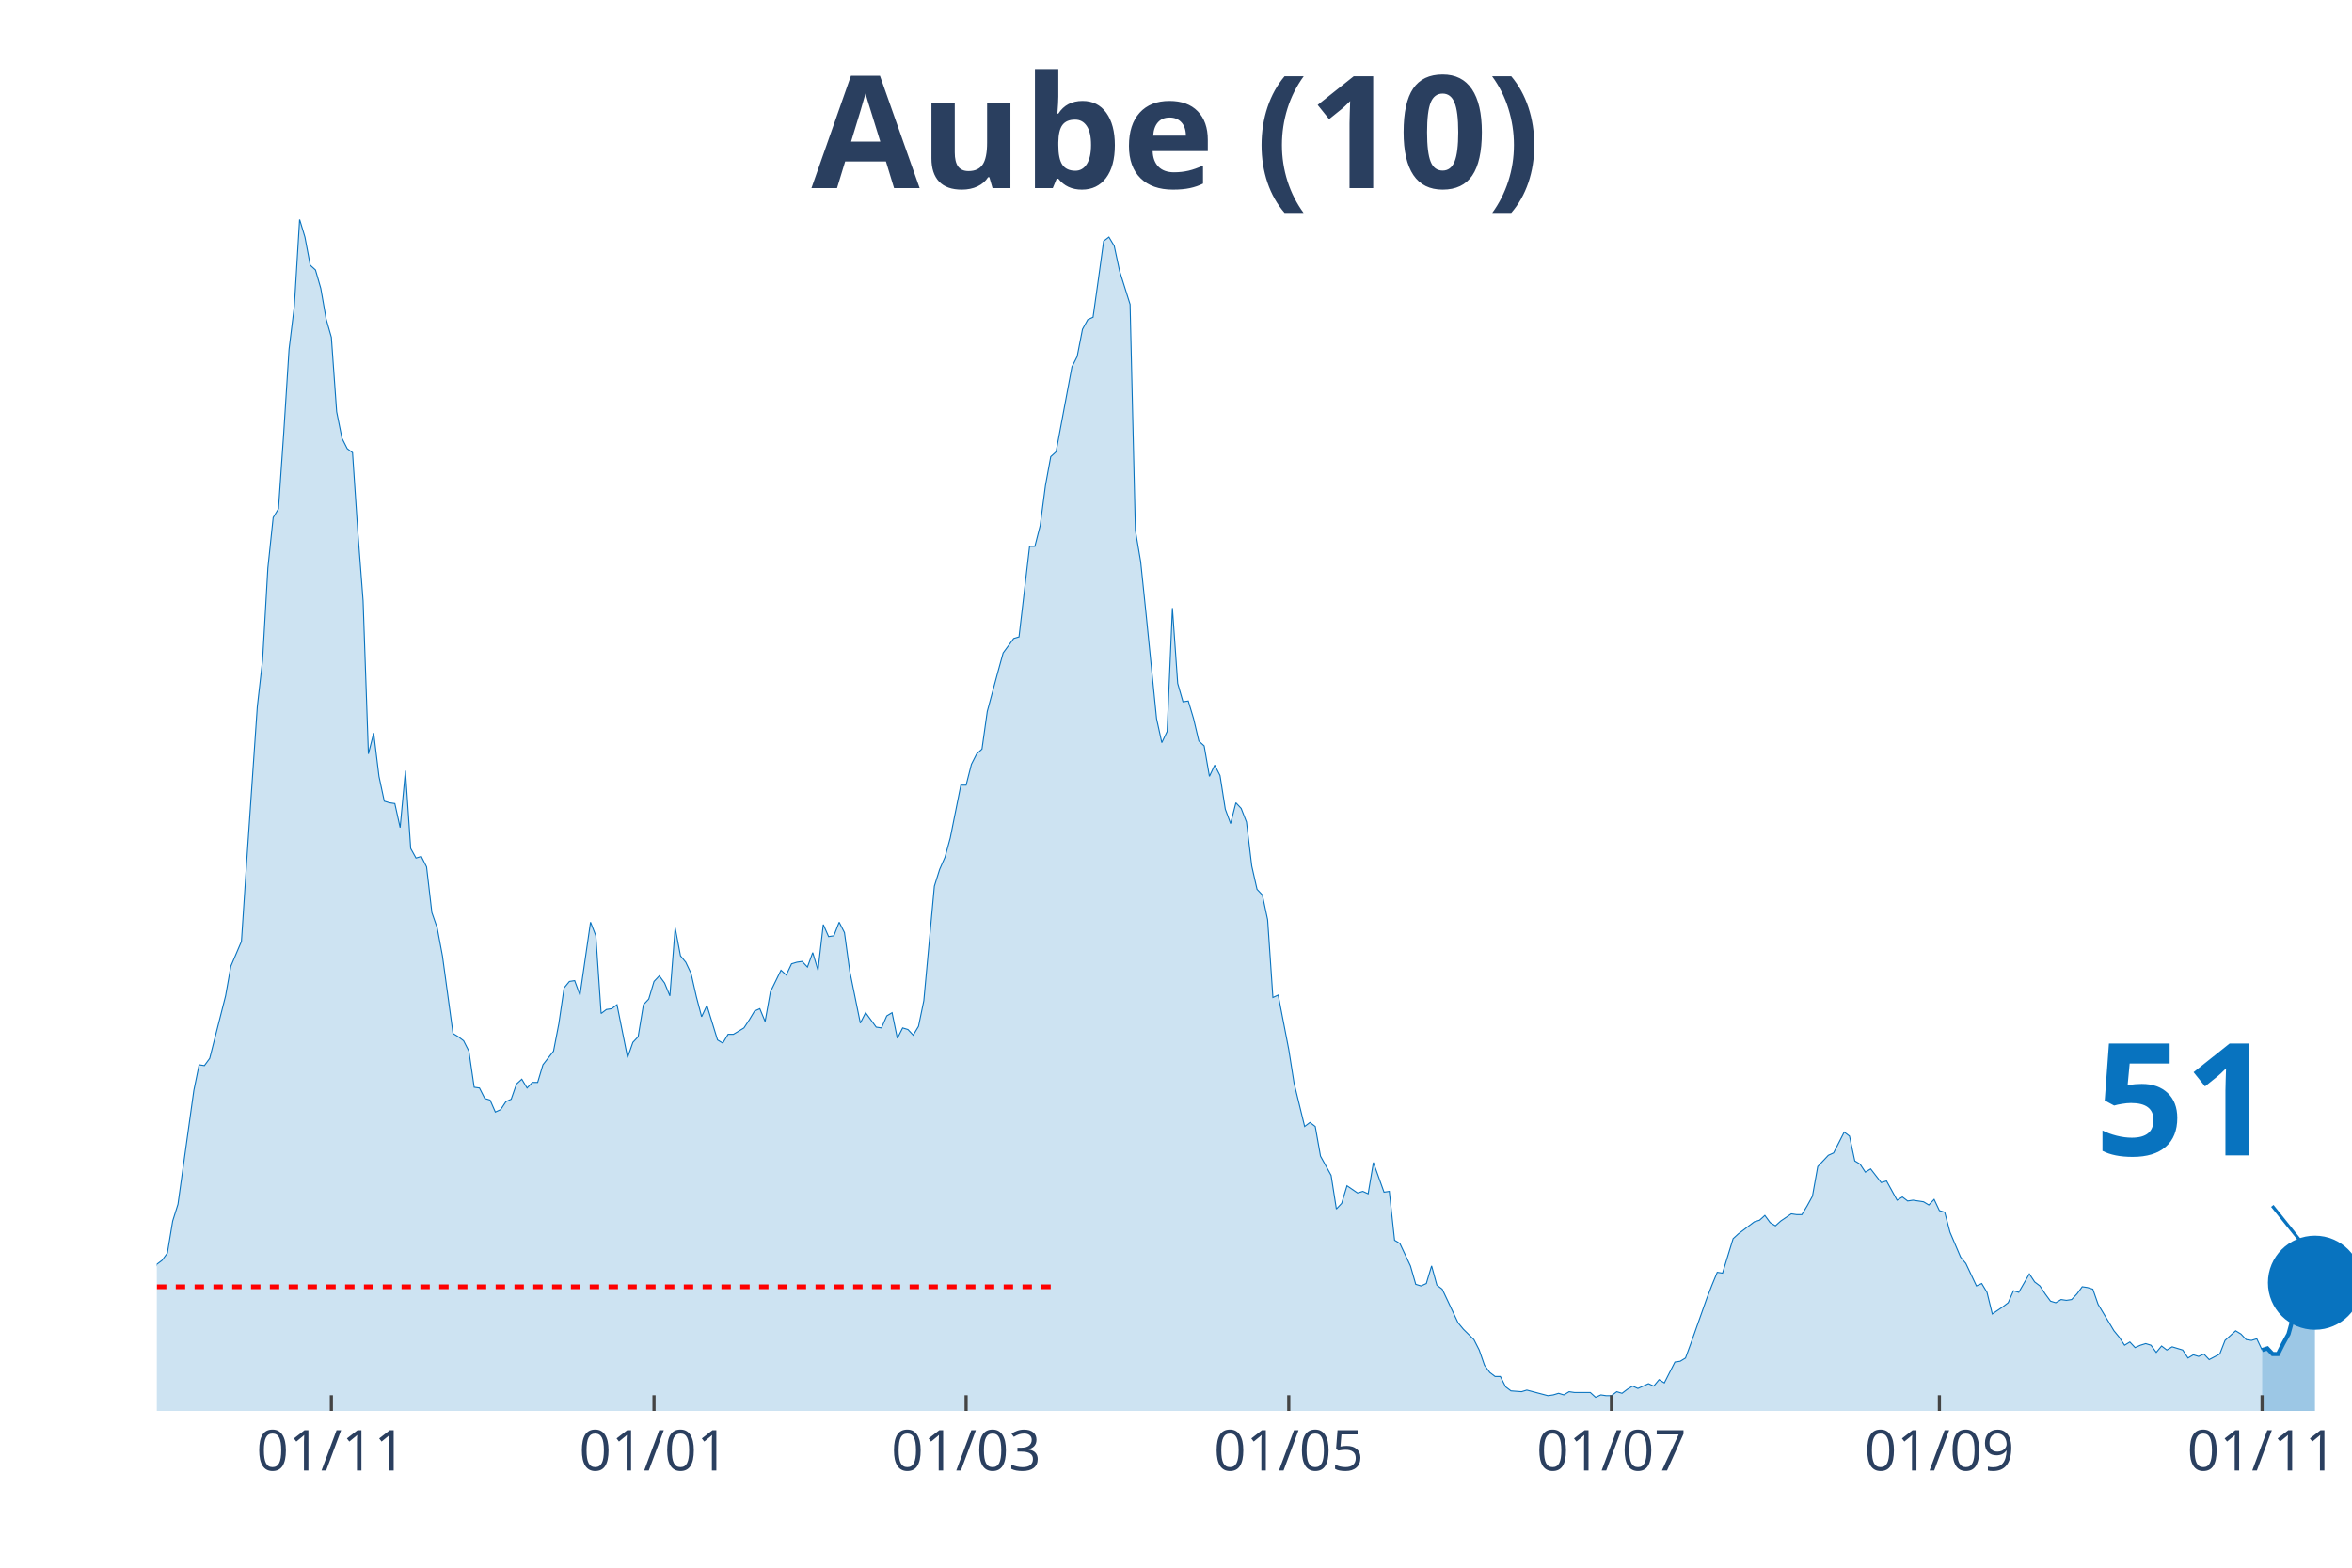
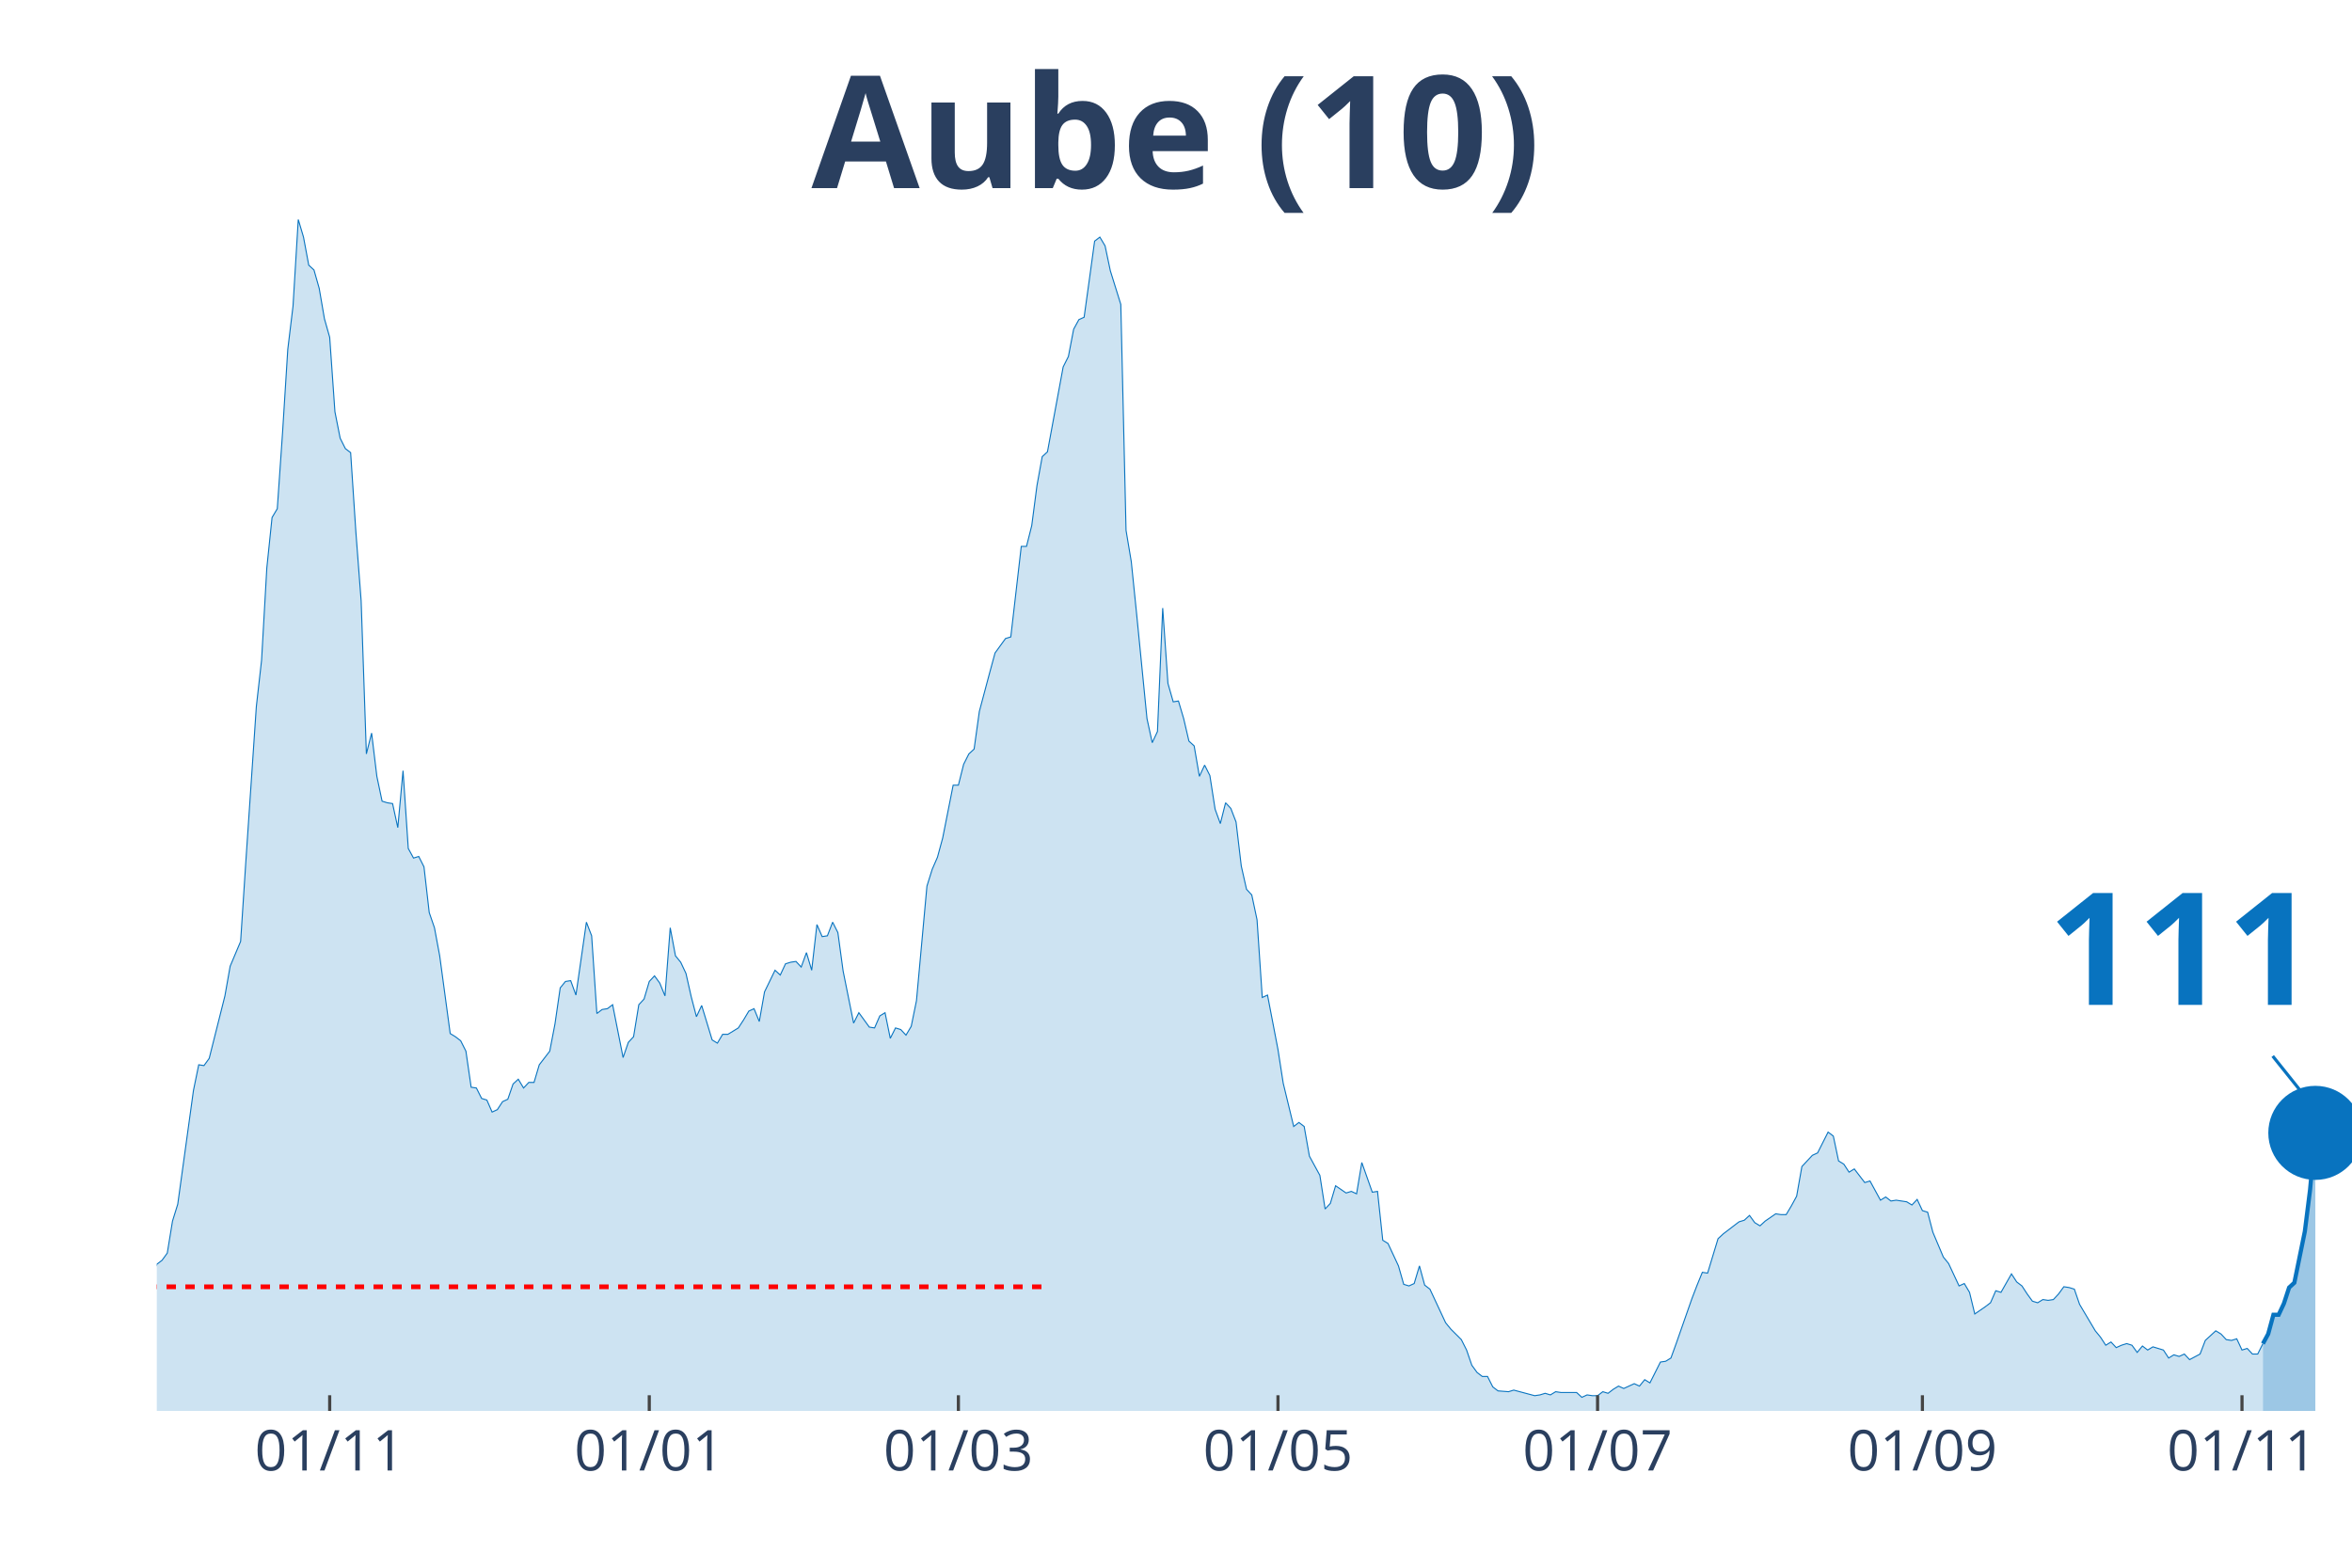
<svg xmlns="http://www.w3.org/2000/svg" class="main-svg" width="1125" height="750" style="" viewBox="0 0 750 500">
  <rect x="0" y="0" width="750" height="500" style="fill: rgb(0, 0, 0); fill-opacity: 0;" />
-   <defs id="defs-88ecc8">
+   <defs id="defs-952c44">
    <g class="clips">
-       <clipPath id="clip88ecc8xyplot" class="plotclip">
+       <clipPath id="clip952c44xyplot" class="plotclip">
        <rect width="700" height="380" />
      </clipPath>
-       <clipPath class="axesclip" id="clip88ecc8x">
+       <clipPath class="axesclip" id="clip952c44x">
        <rect x="50" y="0" width="700" height="500" />
      </clipPath>
-       <clipPath class="axesclip" id="clip88ecc8y">
+       <clipPath class="axesclip" id="clip952c44y">
        <rect x="0" y="70" width="750" height="380" />
      </clipPath>
-       <clipPath class="axesclip" id="clip88ecc8xy">
+       <clipPath class="axesclip" id="clip952c44xy">
        <rect x="50" y="70" width="700" height="380" />
      </clipPath>
    </g>
    <g class="gradients" />
  </defs>
  <g class="bglayer">
    <rect class="bg" x="50" y="70" width="700" height="380" style="fill: rgb(0, 0, 0); fill-opacity: 0; stroke-width: 0;" />
  </g>
  <g class="layer-below">
    <g class="imagelayer" />
    <g class="shapelayer" />
  </g>
  <g class="cartesianlayer">
    <g class="subplot xy">
      <g class="layer-subplot">
        <g class="shapelayer" />
        <g class="imagelayer" />
      </g>
      <g class="gridlayer">
        <g class="x">
-           <path class="xgrid crisp" transform="translate(105.66,0)" d="M0,70v380" style="stroke: rgb(255, 255, 255); stroke-opacity: 1; stroke-width: 1px;" />
-           <path class="xgrid crisp" transform="translate(208.55,0)" d="M0,70v380" style="stroke: rgb(255, 255, 255); stroke-opacity: 1; stroke-width: 1px;" />
-           <path class="xgrid crisp" transform="translate(308.07,0)" d="M0,70v380" style="stroke: rgb(255, 255, 255); stroke-opacity: 1; stroke-width: 1px;" />
-           <path class="xgrid crisp" transform="translate(410.96,0)" d="M0,70v380" style="stroke: rgb(255, 255, 255); stroke-opacity: 1; stroke-width: 1px;" />
-           <path class="xgrid crisp" transform="translate(513.86,0)" d="M0,70v380" style="stroke: rgb(255, 255, 255); stroke-opacity: 1; stroke-width: 1px;" />
-           <path class="xgrid crisp" transform="translate(618.43,0)" d="M0,70v380" style="stroke: rgb(255, 255, 255); stroke-opacity: 1; stroke-width: 1px;" />
-           <path class="xgrid crisp" transform="translate(721.33,0)" d="M0,70v380" style="stroke: rgb(255, 255, 255); stroke-opacity: 1; stroke-width: 1px;" />
+           <path class="xgrid crisp" transform="translate(105.13,0)" d="M0,70v380" style="stroke: rgb(255, 255, 255); stroke-opacity: 1; stroke-width: 1px;" />
+           <path class="xgrid crisp" transform="translate(207.04,0)" d="M0,70v380" style="stroke: rgb(255, 255, 255); stroke-opacity: 1; stroke-width: 1px;" />
+           <path class="xgrid crisp" transform="translate(305.61,0)" d="M0,70v380" style="stroke: rgb(255, 255, 255); stroke-opacity: 1; stroke-width: 1px;" />
+           <path class="xgrid crisp" transform="translate(407.52,0)" d="M0,70v380" style="stroke: rgb(255, 255, 255); stroke-opacity: 1; stroke-width: 1px;" />
+           <path class="xgrid crisp" transform="translate(509.43,0)" d="M0,70v380" style="stroke: rgb(255, 255, 255); stroke-opacity: 1; stroke-width: 1px;" />
+           <path class="xgrid crisp" transform="translate(613.01,0)" d="M0,70v380" style="stroke: rgb(255, 255, 255); stroke-opacity: 1; stroke-width: 1px;" />
+           <path class="xgrid crisp" transform="translate(714.92,0)" d="M0,70v380" style="stroke: rgb(255, 255, 255); stroke-opacity: 1; stroke-width: 1px;" />
        </g>
        <g class="y" />
      </g>
      <g class="zerolinelayer" />
      <path class="xlines-below" />
      <path class="ylines-below" />
      <g class="overlines-below" />
      <g class="xaxislayer-below" />
      <g class="yaxislayer-below" />
      <g class="overaxes-below" />
-       <g class="plot" transform="translate(50, 70)" clip-path="url('#clip88ecc8xyplot')">
+       <g class="plot" transform="translate(50, 70)" clip-path="url('#clip952c44xyplot')">
        <g class="scatterlayer mlayer">
-           <g class="trace scatter trace0c8dfb" style="stroke-miterlimit: 2;">
+           <g class="trace scatter trace5610c0" style="stroke-miterlimit: 2;">
            <g class="fills">
              <g>
-                 <path class="js-fill" d="M671.33,380L-229.4,380L-229.4,376.17L-226.02,374.38L-224.34,375.66L-209.16,374.63L-207.47,375.66L-202.41,377.19L-200.72,378.47L-182.17,378.72L-180.48,378.72L-123.13,377.7L-121.45,377.44L-114.7,378.98L-113.01,378.47L-106.27,377.19L-104.58,376.68L-97.83,375.66L-96.14,373.61L-87.71,373.36L-86.02,373.87L-84.34,373.87L-82.65,370.29L-79.28,370.29L-77.59,364.41L-75.9,362.88L-74.22,359.05L-72.53,358.53L-70.84,360.07L-67.47,359.05L-65.78,362.62L-62.41,363.13L-60.72,363.64L-53.98,359.56L-52.29,359.3L-50.6,359.81L-48.92,358.02L-47.23,357.51L-45.54,360.32L-42.17,362.11L-40.48,358.79L-37.11,351.89L-35.42,351.89L-30.36,345.76L-28.67,344.73L-25.3,348.57L-23.61,348.06L-21.93,343.97L-20.24,344.48L-18.55,343.71L-16.87,344.73L-15.18,343.2L-13.49,340.39L-11.81,340.9L-10.12,342.95L-8.43,343.97L-6.75,342.18L-5.06,340.65L-3.37,340.65L-1.69,340.39L0,333.23L1.69,331.96L3.37,329.66L5.06,319.44L6.75,314.07L11.81,277.78L13.49,269.6L15.18,269.86L16.87,267.56L21.93,247.63L23.61,238.17L26.99,230.25L28.67,204.69L32.05,155.37L33.73,140.55L35.42,111.16L37.11,95.06L38.8,92.25L40.48,67.98L42.17,41.4L43.86,27.6L45.54,0L47.23,5.62L48.92,14.57L50.6,16.1L52.29,21.98L53.98,31.69L55.66,37.57L57.35,61.33L59.04,69.76L60.72,73.09L62.41,74.36L64.1,99.66L65.78,121.64L67.47,170.45L69.16,163.81L70.84,177.61L72.53,185.53L74.22,186.04L75.9,186.29L77.59,193.96L79.28,175.82L80.96,200.61L82.65,203.67L84.34,203.16L86.02,206.48L87.71,221.05L89.4,225.9L91.08,234.85L94.46,259.64L96.14,260.66L97.83,261.94L99.52,265.26L101.2,276.76L102.89,277.01L104.58,280.34L106.27,280.85L107.95,284.68L109.64,283.91L111.33,281.36L113.01,280.59L114.7,275.74L116.39,274.2L118.07,277.01L119.76,275.23L121.45,275.23L123.13,269.6L126.51,265.26L128.19,256.57L129.88,245.07L131.57,243.03L133.25,242.77L134.94,247.37L138.31,224.12L140,228.46L141.69,253.25L143.37,251.97L145.06,251.71L146.75,250.44L150.12,267.3L151.81,262.45L153.49,260.66L155.18,250.44L156.87,248.65L158.55,243.03L160.24,241.24L161.93,243.54L163.61,247.63L165.3,225.9L166.99,234.85L168.67,236.89L170.36,240.47L172.05,247.88L173.73,254.27L175.42,250.69L178.8,261.68L180.48,262.7L182.17,259.89L183.86,259.89L187.23,257.85L188.92,255.29L190.6,252.48L192.29,251.71L193.98,255.8L195.66,246.35L199.04,239.45L200.72,240.98L202.41,237.4L204.1,236.89L205.78,236.64L207.47,238.43L209.16,233.83L210.84,239.45L212.53,224.88L214.22,228.72L215.9,228.46L217.59,224.12L219.28,227.44L220.96,239.7L224.34,256.31L226.02,252.99L229.4,257.59L231.08,257.85L232.77,254.01L234.46,252.99L236.14,261.17L237.83,257.85L239.52,258.36L241.2,260.15L242.89,257.34L244.58,249.16L247.95,212.62L249.64,207.25L251.33,203.42L253.01,197.28L256.39,180.42L258.07,180.42L259.76,173.77L261.45,170.45L263.13,168.92L264.82,156.91L268.19,144.38L269.88,138.25L273.25,133.65L274.94,133.14L278.31,104.26L280,104.26L281.69,97.62L283.37,84.84L285.06,75.64L286.75,74.11L291.81,47.02L293.49,43.7L295.18,35.01L296.87,31.94L298.55,31.18L300.24,19.17L301.93,6.9L303.61,5.62L305.3,8.43L306.99,16.36L310.36,27.09L312.05,99.15L313.73,109.12L315.42,125.47L318.8,159.21L320.48,166.87L322.17,163.3L323.86,123.94L325.54,147.96L327.23,153.84L328.92,153.58L330.6,159.21L332.29,166.36L333.98,167.9L335.66,177.61L337.35,174.03L339.04,177.35L340.72,188.08L342.41,192.68L344.1,186.04L345.78,187.83L347.47,192.17L349.16,206.23L350.84,213.64L352.53,215.43L354.22,223.35L355.9,248.14L357.59,247.37L360.96,264.75L362.65,275.48L366.02,289.28L367.71,288L369.4,289.28L371.08,298.74L374.46,304.87L376.14,315.6L377.83,313.81L379.52,308.19L382.89,310.49L384.58,309.98L386.27,310.75L387.95,300.78L391.33,310.24L393.01,309.98L394.7,325.57L396.39,326.59L399.76,333.75L401.45,339.62L403.13,340.13L404.82,339.37L406.51,333.75L408.19,339.88L409.88,341.16L411.57,344.73L414.94,351.89L416.63,353.93L420,357.26L421.69,360.58L423.37,365.43L425.06,367.73L426.75,369.01L428.43,369.01L430.12,372.33L431.81,373.61L435.18,373.87L436.87,373.36L443.61,375.14L445.3,374.89L446.99,374.38L448.67,374.89L450.36,373.87L452.05,374.12L457.11,374.12L458.8,375.66L460.48,374.89L462.17,375.14L463.86,375.14L465.54,373.87L467.23,374.38L468.92,373.1L470.6,372.08L472.29,372.84L475.66,371.31L477.35,372.08L479.04,370.03L480.72,371.06L484.1,364.41L485.78,364.16L487.47,363.13L489.16,358.53L494.22,344.22L495.9,339.88L497.59,335.79L499.28,336.05L502.65,325.06L504.34,323.52L509.4,319.69L511.08,319.18L512.77,317.65L514.46,319.95L516.14,320.97L517.83,319.44L521.2,317.14L522.89,317.39L524.58,317.39L526.27,314.58L527.95,311.51L529.64,302.06L533.01,298.48L534.7,297.71L538.07,291.07L539.76,292.35L541.45,300.27L543.13,301.29L544.82,303.85L546.51,302.82L549.88,307.17L551.57,306.66L554.94,312.79L556.63,311.77L558.31,313.05L560,312.79L563.37,313.3L565.06,314.32L566.75,312.54L568.43,316.11L570.12,316.62L571.81,323.01L575.18,330.93L576.87,332.98L580.24,340.13L581.93,339.37L583.61,342.18L585.3,349.08L588.67,346.78L590.36,345.5L592.05,341.67L593.73,342.18L597.11,336.3L598.8,338.86L600.48,340.13L602.17,342.69L603.86,344.99L605.54,345.5L607.23,344.48L608.92,344.73L610.6,344.48L612.29,342.69L613.98,340.39L615.66,340.65L617.35,341.16L619.04,346.01L624.1,354.45L625.78,356.49L627.47,359.05L629.16,358.02L630.84,359.81L632.53,359.05L634.22,358.53L635.9,359.05L637.59,361.34L639.28,359.3L640.96,360.58L642.65,359.56L646.02,360.58L647.71,363.13L649.4,362.11L651.08,362.62L652.77,361.86L654.46,363.64L657.83,361.86L659.52,357.51L662.89,354.45L664.58,355.47L666.27,357.26L667.95,357.51L669.64,357L671.33,360.58" style="fill: rgb(8, 115, 191); fill-opacity: 0.2; stroke-width: 0;" />
+                 <path class="js-fill" d="M671.6,380L-227.21,380L-227.21,376.17L-223.87,374.38L-222.2,375.66L-207.16,374.63L-205.49,375.66L-200.48,377.19L-198.81,378.47L-180.43,378.72L-178.76,378.72L-121.96,377.7L-120.29,377.44L-113.6,378.98L-111.93,378.47L-105.25,377.19L-103.58,376.68L-96.9,375.66L-95.23,373.61L-86.87,373.36L-85.2,373.87L-83.53,373.87L-81.86,370.29L-78.52,370.29L-76.85,364.41L-75.18,362.88L-73.51,359.05L-71.84,358.53L-70.17,360.07L-66.83,359.05L-65.16,362.62L-61.81,363.13L-60.14,363.64L-53.46,359.56L-51.79,359.3L-50.12,359.81L-48.45,358.02L-46.78,357.51L-45.11,360.32L-41.77,362.11L-40.1,358.79L-36.75,351.89L-35.08,351.89L-30.07,345.76L-28.4,344.73L-25.06,348.57L-23.39,348.06L-21.72,343.97L-20.05,344.48L-18.38,343.71L-16.71,344.73L-15.04,343.2L-13.37,340.39L-11.69,340.9L-10.02,342.95L-8.35,343.97L-6.68,342.18L-5.01,340.65L-3.34,340.65L-1.67,340.39L0,333.23L1.67,331.96L3.34,329.66L5.01,319.44L6.68,314.07L11.69,277.78L13.37,269.6L15.04,269.86L16.71,267.56L21.72,247.63L23.39,238.17L26.73,230.25L28.4,204.69L31.74,155.37L33.41,140.55L35.08,111.16L36.75,95.06L38.42,92.25L40.1,67.98L41.77,41.4L43.44,27.6L45.11,0L46.78,5.62L48.45,14.57L50.12,16.1L51.79,21.98L53.46,31.69L55.13,37.57L56.8,61.33L58.47,69.76L60.14,73.09L61.81,74.36L63.48,99.66L65.16,121.64L66.83,170.45L68.5,163.81L70.17,177.61L71.84,185.53L73.51,186.04L75.18,186.29L76.85,193.96L78.52,175.82L80.19,200.61L81.86,203.67L83.53,203.16L85.2,206.48L86.87,221.05L88.54,225.9L90.21,234.85L93.56,259.64L95.23,260.66L96.9,261.94L98.57,265.26L100.24,276.76L101.91,277.01L103.58,280.34L105.25,280.85L106.92,284.68L108.59,283.91L110.26,281.36L111.93,280.59L113.6,275.74L115.27,274.2L116.95,277.01L118.62,275.23L120.29,275.23L121.96,269.6L125.3,265.26L126.97,256.57L128.64,245.07L130.31,243.03L131.98,242.77L133.65,247.37L136.99,224.12L138.66,228.46L140.33,253.25L142,251.97L143.68,251.71L145.35,250.44L148.69,267.3L150.36,262.45L152.03,260.66L153.7,250.44L155.37,248.65L157.04,243.03L158.71,241.24L160.38,243.54L162.05,247.63L163.72,225.9L165.39,234.85L167.06,236.89L168.74,240.47L170.41,247.88L172.08,254.27L173.75,250.69L177.09,261.68L178.76,262.7L180.43,259.89L182.1,259.89L185.44,257.85L187.11,255.29L188.78,252.48L190.45,251.71L192.12,255.8L193.79,246.35L197.14,239.45L198.81,240.98L200.48,237.4L202.15,236.89L203.82,236.64L205.49,238.43L207.16,233.83L208.83,239.45L210.5,224.88L212.17,228.72L213.84,228.46L215.51,224.12L217.18,227.44L218.85,239.7L222.2,256.31L223.87,252.99L227.21,257.59L228.88,257.85L230.55,254.01L232.22,252.99L233.89,261.17L235.56,257.85L237.23,258.36L238.9,260.15L240.57,257.34L242.24,249.16L245.58,212.62L247.26,207.25L248.93,203.42L250.6,197.28L253.94,180.42L255.61,180.42L257.28,173.77L258.95,170.45L260.62,168.92L262.29,156.91L265.63,144.38L267.3,138.25L270.64,133.65L272.32,133.14L275.66,104.26L277.33,104.26L279,97.62L280.67,84.84L282.34,75.64L284.01,74.11L289.02,47.02L290.69,43.7L292.36,35.01L294.03,31.94L295.7,31.18L297.37,19.17L299.05,6.9L300.72,5.62L302.39,8.43L304.06,16.36L307.4,27.09L309.07,99.15L310.74,109.12L312.41,125.47L315.75,159.21L317.42,166.87L319.09,163.3L320.76,123.94L322.43,147.96L324.11,153.84L325.78,153.58L327.45,159.21L329.12,166.36L330.79,167.9L332.46,177.61L334.13,174.03L335.8,177.35L337.47,188.08L339.14,192.68L340.81,186.04L342.48,187.83L344.15,192.17L345.82,206.23L347.49,213.64L349.16,215.43L350.84,223.35L352.51,248.14L354.18,247.37L357.52,264.75L359.19,275.48L362.53,289.28L364.2,288L365.87,289.28L367.54,298.74L370.88,304.87L372.55,315.6L374.22,313.81L375.89,308.19L379.24,310.49L380.91,309.98L382.58,310.75L384.25,300.78L387.59,310.24L389.26,309.98L390.93,325.57L392.6,326.59L395.94,333.75L397.61,339.62L399.28,340.13L400.95,339.37L402.63,333.75L404.3,339.88L405.97,341.16L407.64,344.73L410.98,351.89L412.65,353.93L415.99,357.26L417.66,360.58L419.33,365.43L421,367.73L422.67,369.01L424.34,369.01L426.01,372.33L427.68,373.61L431.03,373.87L432.7,373.36L439.38,375.14L441.05,374.89L442.72,374.38L444.39,374.89L446.06,373.87L447.73,374.12L452.74,374.12L454.42,375.66L456.09,374.89L457.76,375.14L459.43,375.14L461.1,373.87L462.77,374.38L464.44,373.1L466.11,372.08L467.78,372.84L471.12,371.31L472.79,372.08L474.46,370.03L476.13,371.06L479.47,364.41L481.15,364.16L482.82,363.13L484.49,358.53L489.5,344.22L491.17,339.88L492.84,335.79L494.51,336.05L497.85,325.06L499.52,323.52L504.53,319.69L506.21,319.18L507.88,317.65L509.55,319.95L511.22,320.97L512.89,319.44L516.23,317.14L517.9,317.39L519.57,317.39L521.24,314.58L522.91,311.51L524.58,302.06L527.92,298.48L529.59,297.71L532.94,291.07L534.61,292.35L536.28,300.27L537.95,301.29L539.62,303.85L541.29,302.82L544.63,307.17L546.3,306.66L549.64,312.79L551.31,311.77L552.98,313.05L554.65,312.79L558,313.3L559.67,314.32L561.34,312.54L563.01,316.11L564.68,316.62L566.35,323.01L569.69,330.93L571.36,332.98L574.7,340.13L576.37,339.37L578.04,342.18L579.71,349.08L583.05,346.78L584.73,345.5L586.4,341.67L588.07,342.18L591.41,336.3L593.08,338.86L594.75,340.13L596.42,342.69L598.09,344.99L599.76,345.5L601.43,344.48L603.1,344.73L604.77,344.48L606.44,342.69L608.11,340.39L609.79,340.65L611.46,341.16L613.13,346.01L618.14,354.45L619.81,356.49L621.48,359.05L623.15,358.02L624.82,359.81L626.49,359.05L628.16,358.53L629.83,359.05L631.5,361.34L633.17,359.3L634.84,360.58L636.52,359.56L639.86,360.58L641.53,363.13L643.2,362.11L644.87,362.62L646.54,361.86L648.21,363.64L651.55,361.86L653.22,357.51L656.56,354.45L658.23,355.47L659.9,357.26L661.58,357.51L663.25,357L664.92,360.58L666.59,360.07L668.26,361.86L669.93,361.86L671.6,358.53" style="fill: rgb(8, 115, 191); fill-opacity: 0.2; stroke-width: 0;" />
              </g>
            </g>
            <g class="errorbars" />
            <g class="lines">
-               <path class="js-line" d="M-229.4,376.17L-226.02,374.38L-224.34,375.66L-209.16,374.63L-207.47,375.66L-202.41,377.19L-200.72,378.47L-182.17,378.72L-180.48,378.72L-123.13,377.7L-121.45,377.44L-114.7,378.98L-113.01,378.47L-106.27,377.19L-104.58,376.68L-97.83,375.66L-96.14,373.61L-87.71,373.36L-86.02,373.87L-84.34,373.87L-82.65,370.29L-79.28,370.29L-77.59,364.41L-75.9,362.88L-74.22,359.05L-72.53,358.53L-70.84,360.07L-67.47,359.05L-65.78,362.62L-62.41,363.13L-60.72,363.64L-53.98,359.56L-52.29,359.3L-50.6,359.81L-48.92,358.02L-47.23,357.51L-45.54,360.32L-42.17,362.11L-40.48,358.79L-37.11,351.89L-35.42,351.89L-30.36,345.76L-28.67,344.73L-25.3,348.57L-23.61,348.06L-21.93,343.97L-20.24,344.48L-18.55,343.71L-16.87,344.73L-15.18,343.2L-13.49,340.39L-11.81,340.9L-10.12,342.95L-8.43,343.97L-6.75,342.18L-5.06,340.65L-3.37,340.65L-1.69,340.39L0,333.23L1.69,331.96L3.37,329.66L5.06,319.44L6.75,314.07L11.81,277.78L13.49,269.6L15.18,269.86L16.87,267.56L21.93,247.63L23.61,238.17L26.99,230.25L28.67,204.69L32.05,155.37L33.73,140.55L35.42,111.16L37.11,95.06L38.8,92.25L40.48,67.98L42.17,41.4L43.86,27.6L45.54,0L47.23,5.62L48.92,14.57L50.6,16.1L52.29,21.98L53.98,31.69L55.66,37.57L57.35,61.33L59.04,69.76L60.72,73.09L62.41,74.36L64.1,99.66L65.78,121.64L67.47,170.45L69.16,163.81L70.84,177.61L72.53,185.53L74.22,186.04L75.9,186.29L77.59,193.96L79.28,175.82L80.96,200.61L82.65,203.67L84.34,203.16L86.02,206.48L87.71,221.05L89.4,225.9L91.08,234.85L94.46,259.64L96.14,260.66L97.83,261.94L99.52,265.26L101.2,276.76L102.89,277.01L104.58,280.34L106.27,280.85L107.95,284.68L109.64,283.91L111.33,281.36L113.01,280.59L114.7,275.74L116.39,274.2L118.07,277.01L119.76,275.23L121.45,275.23L123.13,269.6L126.51,265.26L128.19,256.57L129.88,245.07L131.57,243.03L133.25,242.77L134.94,247.37L138.31,224.12L140,228.46L141.69,253.25L143.37,251.97L145.06,251.71L146.75,250.44L150.12,267.3L151.81,262.45L153.49,260.66L155.18,250.44L156.87,248.65L158.55,243.03L160.24,241.24L161.93,243.54L163.61,247.63L165.3,225.9L166.99,234.85L168.67,236.89L170.36,240.47L172.05,247.88L173.73,254.27L175.42,250.69L178.8,261.68L180.48,262.7L182.17,259.89L183.86,259.89L187.23,257.85L188.92,255.29L190.6,252.48L192.29,251.71L193.98,255.8L195.66,246.35L199.04,239.45L200.72,240.98L202.41,237.4L204.1,236.89L205.78,236.64L207.47,238.43L209.16,233.83L210.84,239.45L212.53,224.88L214.22,228.72L215.9,228.46L217.59,224.12L219.28,227.44L220.96,239.7L224.34,256.31L226.02,252.99L229.4,257.59L231.08,257.85L232.77,254.01L234.46,252.99L236.14,261.17L237.83,257.85L239.52,258.36L241.2,260.15L242.89,257.34L244.58,249.16L247.95,212.62L249.64,207.25L251.33,203.42L253.01,197.28L256.39,180.42L258.07,180.42L259.76,173.77L261.45,170.45L263.13,168.92L264.82,156.91L268.19,144.38L269.88,138.25L273.25,133.65L274.94,133.14L278.31,104.26L280,104.26L281.69,97.62L283.37,84.84L285.06,75.64L286.75,74.11L291.81,47.02L293.49,43.7L295.18,35.01L296.87,31.94L298.55,31.18L300.24,19.17L301.93,6.9L303.61,5.62L305.3,8.43L306.99,16.36L310.36,27.09L312.05,99.15L313.73,109.12L315.42,125.47L318.8,159.21L320.48,166.87L322.17,163.3L323.86,123.94L325.54,147.96L327.23,153.84L328.92,153.58L330.6,159.21L332.29,166.36L333.98,167.9L335.66,177.61L337.35,174.03L339.04,177.35L340.72,188.08L342.41,192.68L344.1,186.04L345.78,187.83L347.47,192.17L349.16,206.23L350.84,213.64L352.53,215.43L354.22,223.35L355.9,248.14L357.59,247.37L360.96,264.75L362.65,275.48L366.02,289.28L367.71,288L369.4,289.28L371.08,298.74L374.46,304.87L376.14,315.6L377.83,313.81L379.52,308.19L382.89,310.49L384.58,309.98L386.27,310.75L387.95,300.78L391.33,310.24L393.01,309.98L394.7,325.57L396.39,326.59L399.76,333.75L401.45,339.62L403.13,340.13L404.82,339.37L406.51,333.75L408.19,339.88L409.88,341.16L411.57,344.73L414.94,351.89L416.63,353.93L420,357.26L421.69,360.58L423.37,365.43L425.06,367.73L426.75,369.01L428.43,369.01L430.12,372.33L431.81,373.61L435.18,373.87L436.87,373.36L443.61,375.14L445.3,374.89L446.99,374.38L448.67,374.89L450.36,373.87L452.05,374.12L457.11,374.12L458.8,375.66L460.48,374.89L462.17,375.14L463.86,375.14L465.54,373.87L467.23,374.38L468.92,373.1L470.6,372.08L472.29,372.84L475.66,371.31L477.35,372.08L479.04,370.03L480.72,371.06L484.1,364.41L485.78,364.16L487.47,363.13L489.16,358.53L494.22,344.22L495.9,339.88L497.59,335.79L499.28,336.05L502.65,325.06L504.34,323.52L509.4,319.69L511.08,319.18L512.77,317.65L514.46,319.95L516.14,320.97L517.83,319.44L521.2,317.14L522.89,317.39L524.58,317.39L526.27,314.58L527.95,311.51L529.64,302.06L533.01,298.48L534.7,297.71L538.07,291.07L539.76,292.35L541.45,300.27L543.13,301.29L544.82,303.85L546.51,302.82L549.88,307.17L551.57,306.66L554.94,312.79L556.63,311.77L558.31,313.05L560,312.79L563.37,313.3L565.06,314.32L566.75,312.54L568.43,316.11L570.12,316.62L571.81,323.01L575.18,330.93L576.87,332.98L580.24,340.13L581.93,339.37L583.61,342.18L585.3,349.08L588.67,346.78L590.36,345.5L592.05,341.67L593.73,342.18L597.11,336.3L598.8,338.86L600.48,340.13L602.17,342.69L603.86,344.99L605.54,345.5L607.23,344.48L608.92,344.73L610.6,344.48L612.29,342.69L613.98,340.39L615.66,340.65L617.35,341.16L619.04,346.01L624.1,354.45L625.78,356.49L627.47,359.05L629.16,358.02L630.84,359.81L632.53,359.05L634.22,358.53L635.9,359.05L637.59,361.34L639.28,359.3L640.96,360.58L642.65,359.56L646.02,360.58L647.71,363.13L649.4,362.11L651.08,362.62L652.77,361.86L654.46,363.64L657.83,361.86L659.52,357.51L662.89,354.45L664.58,355.47L666.27,357.26L667.95,357.51L669.64,357L671.33,360.58" style="vector-effect: non-scaling-stroke; fill: none; stroke: rgb(8, 115, 191); stroke-opacity: 1; stroke-width: 0.5px; opacity: 1;" />
+               <path class="js-line" d="M-227.21,376.17L-223.87,374.38L-222.2,375.66L-207.16,374.63L-205.49,375.66L-200.48,377.19L-198.81,378.47L-180.43,378.72L-178.76,378.72L-121.96,377.7L-120.29,377.44L-113.6,378.98L-111.93,378.47L-105.25,377.19L-103.58,376.68L-96.9,375.66L-95.23,373.61L-86.87,373.36L-85.2,373.87L-83.53,373.87L-81.86,370.29L-78.52,370.29L-76.85,364.41L-75.18,362.88L-73.51,359.05L-71.84,358.53L-70.17,360.07L-66.83,359.05L-65.16,362.62L-61.81,363.13L-60.14,363.64L-53.46,359.56L-51.79,359.3L-50.12,359.81L-48.45,358.02L-46.78,357.51L-45.11,360.32L-41.77,362.11L-40.1,358.79L-36.75,351.89L-35.08,351.89L-30.07,345.76L-28.4,344.73L-25.06,348.57L-23.39,348.06L-21.72,343.97L-20.05,344.48L-18.38,343.71L-16.71,344.73L-15.04,343.2L-13.37,340.39L-11.69,340.9L-10.02,342.95L-8.35,343.97L-6.68,342.18L-5.01,340.65L-3.34,340.65L-1.67,340.39L0,333.23L1.67,331.96L3.34,329.66L5.01,319.44L6.68,314.07L11.69,277.78L13.37,269.6L15.04,269.86L16.71,267.56L21.72,247.63L23.39,238.17L26.73,230.25L28.4,204.69L31.74,155.37L33.41,140.55L35.08,111.16L36.75,95.06L38.42,92.25L40.1,67.98L41.77,41.4L43.44,27.6L45.11,0L46.78,5.62L48.45,14.57L50.12,16.1L51.79,21.98L53.46,31.69L55.13,37.57L56.8,61.33L58.47,69.76L60.14,73.09L61.81,74.36L63.48,99.66L65.16,121.64L66.83,170.45L68.5,163.81L70.17,177.61L71.84,185.53L73.51,186.04L75.18,186.29L76.85,193.96L78.52,175.82L80.19,200.61L81.86,203.67L83.53,203.16L85.2,206.48L86.87,221.05L88.54,225.9L90.21,234.85L93.56,259.64L95.23,260.66L96.9,261.94L98.57,265.26L100.24,276.76L101.91,277.01L103.58,280.34L105.25,280.85L106.92,284.68L108.59,283.91L110.26,281.36L111.93,280.59L113.6,275.74L115.27,274.2L116.95,277.01L118.62,275.23L120.29,275.23L121.96,269.6L125.3,265.26L126.97,256.57L128.64,245.07L130.31,243.03L131.98,242.77L133.65,247.37L136.99,224.12L138.66,228.46L140.33,253.25L142,251.97L143.68,251.71L145.35,250.44L148.69,267.3L150.36,262.45L152.03,260.66L153.7,250.44L155.37,248.65L157.04,243.03L158.71,241.24L160.38,243.54L162.05,247.63L163.72,225.9L165.39,234.85L167.06,236.89L168.74,240.47L170.41,247.88L172.08,254.27L173.75,250.69L177.09,261.68L178.76,262.7L180.43,259.89L182.1,259.89L185.44,257.85L187.11,255.29L188.78,252.48L190.45,251.71L192.12,255.8L193.79,246.35L197.14,239.45L198.81,240.98L200.48,237.4L202.15,236.89L203.82,236.64L205.49,238.43L207.16,233.83L208.83,239.45L210.5,224.88L212.17,228.72L213.84,228.46L215.51,224.12L217.18,227.44L218.85,239.7L222.2,256.31L223.87,252.99L227.21,257.59L228.88,257.85L230.55,254.01L232.22,252.99L233.89,261.17L235.56,257.85L237.23,258.36L238.9,260.15L240.57,257.34L242.24,249.16L245.58,212.62L247.26,207.25L248.93,203.42L250.6,197.28L253.94,180.42L255.61,180.42L257.28,173.77L258.95,170.45L260.62,168.92L262.29,156.91L265.63,144.38L267.3,138.25L270.64,133.65L272.32,133.14L275.66,104.26L277.33,104.26L279,97.62L280.67,84.84L282.34,75.64L284.01,74.11L289.02,47.02L290.69,43.7L292.36,35.01L294.03,31.94L295.7,31.18L297.37,19.17L299.05,6.9L300.72,5.62L302.39,8.43L304.06,16.36L307.4,27.09L309.07,99.15L310.74,109.12L312.41,125.47L315.75,159.21L317.42,166.87L319.09,163.3L320.76,123.94L322.43,147.96L324.11,153.84L325.78,153.58L327.45,159.21L329.12,166.36L330.79,167.9L332.46,177.61L334.13,174.03L335.8,177.35L337.47,188.08L339.14,192.68L340.81,186.04L342.48,187.83L344.15,192.17L345.82,206.23L347.49,213.64L349.16,215.43L350.84,223.35L352.51,248.14L354.18,247.37L357.52,264.75L359.19,275.48L362.53,289.28L364.2,288L365.87,289.28L367.54,298.74L370.88,304.87L372.55,315.6L374.22,313.81L375.89,308.19L379.24,310.49L380.91,309.98L382.58,310.75L384.25,300.78L387.59,310.24L389.26,309.98L390.93,325.57L392.6,326.59L395.94,333.75L397.61,339.62L399.28,340.13L400.95,339.37L402.63,333.75L404.3,339.88L405.97,341.16L407.64,344.73L410.98,351.89L412.65,353.93L415.99,357.26L417.66,360.58L419.33,365.43L421,367.73L422.67,369.01L424.34,369.01L426.01,372.33L427.68,373.61L431.03,373.87L432.7,373.36L439.38,375.14L441.05,374.89L442.72,374.38L444.39,374.89L446.06,373.87L447.73,374.12L452.74,374.12L454.42,375.66L456.09,374.89L457.76,375.14L459.43,375.14L461.1,373.87L462.77,374.38L464.44,373.1L466.11,372.08L467.78,372.84L471.12,371.31L472.79,372.08L474.46,370.03L476.13,371.06L479.47,364.41L481.15,364.16L482.82,363.13L484.49,358.53L489.5,344.22L491.17,339.88L492.84,335.79L494.51,336.05L497.85,325.06L499.52,323.52L504.53,319.69L506.21,319.18L507.88,317.65L509.55,319.95L511.22,320.97L512.89,319.44L516.23,317.14L517.9,317.39L519.57,317.39L521.24,314.58L522.91,311.51L524.58,302.06L527.92,298.48L529.59,297.71L532.94,291.07L534.61,292.35L536.28,300.27L537.95,301.29L539.62,303.85L541.29,302.82L544.63,307.17L546.3,306.66L549.64,312.79L551.31,311.77L552.98,313.05L554.65,312.79L558,313.3L559.67,314.32L561.34,312.54L563.01,316.11L564.68,316.62L566.35,323.01L569.69,330.93L571.36,332.98L574.7,340.13L576.37,339.37L578.04,342.18L579.71,349.08L583.05,346.78L584.73,345.5L586.4,341.67L588.07,342.18L591.41,336.3L593.08,338.86L594.75,340.13L596.42,342.69L598.09,344.99L599.76,345.5L601.43,344.48L603.1,344.73L604.77,344.48L606.44,342.69L608.11,340.39L609.79,340.65L611.46,341.16L613.13,346.01L618.14,354.45L619.81,356.49L621.48,359.05L623.15,358.02L624.82,359.81L626.49,359.05L628.16,358.53L629.83,359.05L631.5,361.34L633.17,359.3L634.84,360.58L636.52,359.56L639.86,360.58L641.53,363.13L643.2,362.11L644.87,362.62L646.54,361.86L648.21,363.64L651.55,361.86L653.22,357.51L656.56,354.45L658.23,355.47L659.9,357.26L661.58,357.51L663.25,357L664.92,360.58L666.59,360.07L668.26,361.86L669.93,361.86L671.6,358.53" style="vector-effect: non-scaling-stroke; fill: none; stroke: rgb(8, 115, 191); stroke-opacity: 1; stroke-width: 0.5px; opacity: 1;" />
            </g>
            <g class="points" />
            <g class="text" />
          </g>
-           <g class="trace scatter trace5a8dcd" style="stroke-miterlimit: 2;">
+           <g class="trace scatter tracef7afef" style="stroke-miterlimit: 2;">
            <g class="fills">
              <g>
-                 <path class="js-fill" d="M688.19,380L671.33,380L671.33,360.58L673.01,360.07L674.7,361.86L676.39,361.86L678.07,358.53L679.76,355.47L681.45,349.33L683.13,349.33L684.82,345.76L686.51,340.65L688.19,339.11" style="fill: rgb(8, 115, 191); fill-opacity: 0.4; stroke-width: 0;" />
+                 <path class="js-fill" d="M688.31,380L671.6,380L671.6,358.53L673.27,355.47L674.94,349.33L676.61,349.33L678.28,345.76L679.95,340.65L681.62,339.11L684.96,322.76L686.63,309.47L688.31,291.32" style="fill: rgb(8, 115, 191); fill-opacity: 0.4; stroke-width: 0;" />
              </g>
            </g>
            <g class="errorbars" />
            <g class="lines">
-               <path class="js-line" d="M671.33,360.58L673.01,360.07L674.7,361.86L676.39,361.86L678.07,358.53L679.76,355.47L681.45,349.33L683.13,349.33L684.82,345.76L686.51,340.65L688.19,339.11" style="vector-effect: non-scaling-stroke; fill: none; stroke: rgb(8, 115, 191); stroke-opacity: 1; stroke-width: 2px; opacity: 1;" />
+               <path class="js-line" d="M671.6,358.53L673.27,355.47L674.94,349.33L676.61,349.33L678.28,345.76L679.95,340.65L681.62,339.11L684.96,322.76L686.63,309.47L688.31,291.32" style="vector-effect: non-scaling-stroke; fill: none; stroke: rgb(8, 115, 191); stroke-opacity: 1; stroke-width: 2px; opacity: 1;" />
            </g>
            <g class="points" />
            <g class="text" />
          </g>
-           <g class="trace scatter trace9ac625" style="stroke-miterlimit: 2; opacity: 1;">
+           <g class="trace scatter trace8ecce4" style="stroke-miterlimit: 2; opacity: 1;">
            <g class="fills" />
            <g class="errorbars" />
            <g class="lines" />
            <g class="points">
-               <path class="point" transform="translate(688.19,339.11)" d="M15,0A15,15 0 1,1 0,-15A15,15 0 0,1 15,0Z" style="opacity: 1; stroke-width: 0px; fill: rgb(8, 115, 191); fill-opacity: 1;" />
+               <path class="point" transform="translate(688.31,291.32)" d="M15,0A15,15 0 1,1 0,-15A15,15 0 0,1 15,0Z" style="opacity: 1; stroke-width: 0px; fill: rgb(8, 115, 191); fill-opacity: 1;" />
            </g>
            <g class="text" />
          </g>
        </g>
      </g>
      <g class="overplot" />
      <path class="xlines-above crisp" style="fill: none; stroke-width: 1px; stroke: rgb(0, 0, 0); stroke-opacity: 0;" d="" />
      <path class="ylines-above crisp" style="fill: none;" d="M0,0" />
      <g class="overlines-above" />
      <g class="xaxislayer-above">
-         <path class="xtick ticks crisp" d="M0,450v-5" transform="translate(105.66,0)" style="stroke: rgb(68, 68, 68); stroke-opacity: 1; stroke-width: 1px;" />
-         <path class="xtick ticks crisp" d="M0,450v-5" transform="translate(208.55,0)" style="stroke: rgb(68, 68, 68); stroke-opacity: 1; stroke-width: 1px;" />
-         <path class="xtick ticks crisp" d="M0,450v-5" transform="translate(308.07,0)" style="stroke: rgb(68, 68, 68); stroke-opacity: 1; stroke-width: 1px;" />
-         <path class="xtick ticks crisp" d="M0,450v-5" transform="translate(410.96,0)" style="stroke: rgb(68, 68, 68); stroke-opacity: 1; stroke-width: 1px;" />
-         <path class="xtick ticks crisp" d="M0,450v-5" transform="translate(513.86,0)" style="stroke: rgb(68, 68, 68); stroke-opacity: 1; stroke-width: 1px;" />
-         <path class="xtick ticks crisp" d="M0,450v-5" transform="translate(618.43,0)" style="stroke: rgb(68, 68, 68); stroke-opacity: 1; stroke-width: 1px;" />
-         <path class="xtick ticks crisp" d="M0,450v-5" transform="translate(721.33,0)" style="stroke: rgb(68, 68, 68); stroke-opacity: 1; stroke-width: 1px;" />
+         <path class="xtick ticks crisp" d="M0,450v-5" transform="translate(105.13,0)" style="stroke: rgb(68, 68, 68); stroke-opacity: 1; stroke-width: 1px;" />
+         <path class="xtick ticks crisp" d="M0,450v-5" transform="translate(207.04,0)" style="stroke: rgb(68, 68, 68); stroke-opacity: 1; stroke-width: 1px;" />
+         <path class="xtick ticks crisp" d="M0,450v-5" transform="translate(305.61,0)" style="stroke: rgb(68, 68, 68); stroke-opacity: 1; stroke-width: 1px;" />
+         <path class="xtick ticks crisp" d="M0,450v-5" transform="translate(407.52,0)" style="stroke: rgb(68, 68, 68); stroke-opacity: 1; stroke-width: 1px;" />
+         <path class="xtick ticks crisp" d="M0,450v-5" transform="translate(509.43,0)" style="stroke: rgb(68, 68, 68); stroke-opacity: 1; stroke-width: 1px;" />
+         <path class="xtick ticks crisp" d="M0,450v-5" transform="translate(613.01,0)" style="stroke: rgb(68, 68, 68); stroke-opacity: 1; stroke-width: 1px;" />
+         <path class="xtick ticks crisp" d="M0,450v-5" transform="translate(714.92,0)" style="stroke: rgb(68, 68, 68); stroke-opacity: 1; stroke-width: 1px;" />
        <g class="xtick">
-           <text text-anchor="middle" x="0" y="469" transform="translate(105.66,0)" style="font-family: 'Open Sans', verdana, arial, sans-serif; font-size: 18px; fill: rgb(42, 63, 95); fill-opacity: 1; white-space: pre;">01/11</text>
+           <text text-anchor="middle" x="0" y="469" transform="translate(105.13,0)" style="font-family: 'Open Sans', verdana, arial, sans-serif; font-size: 18px; fill: rgb(42, 63, 95); fill-opacity: 1; white-space: pre;">01/11</text>
        </g>
        <g class="xtick">
-           <text text-anchor="middle" x="0" y="469" transform="translate(208.55,0)" style="font-family: 'Open Sans', verdana, arial, sans-serif; font-size: 18px; fill: rgb(42, 63, 95); fill-opacity: 1; white-space: pre;">01/01</text>
+           <text text-anchor="middle" x="0" y="469" transform="translate(207.04,0)" style="font-family: 'Open Sans', verdana, arial, sans-serif; font-size: 18px; fill: rgb(42, 63, 95); fill-opacity: 1; white-space: pre;">01/01</text>
        </g>
        <g class="xtick">
-           <text text-anchor="middle" x="0" y="469" transform="translate(308.07,0)" style="font-family: 'Open Sans', verdana, arial, sans-serif; font-size: 18px; fill: rgb(42, 63, 95); fill-opacity: 1; white-space: pre;">01/03</text>
+           <text text-anchor="middle" x="0" y="469" transform="translate(305.61,0)" style="font-family: 'Open Sans', verdana, arial, sans-serif; font-size: 18px; fill: rgb(42, 63, 95); fill-opacity: 1; white-space: pre;">01/03</text>
        </g>
        <g class="xtick">
-           <text text-anchor="middle" x="0" y="469" transform="translate(410.96,0)" style="font-family: 'Open Sans', verdana, arial, sans-serif; font-size: 18px; fill: rgb(42, 63, 95); fill-opacity: 1; white-space: pre;">01/05</text>
+           <text text-anchor="middle" x="0" y="469" transform="translate(407.52,0)" style="font-family: 'Open Sans', verdana, arial, sans-serif; font-size: 18px; fill: rgb(42, 63, 95); fill-opacity: 1; white-space: pre;">01/05</text>
        </g>
        <g class="xtick">
-           <text text-anchor="middle" x="0" y="469" transform="translate(513.86,0)" style="font-family: 'Open Sans', verdana, arial, sans-serif; font-size: 18px; fill: rgb(42, 63, 95); fill-opacity: 1; white-space: pre;">01/07</text>
+           <text text-anchor="middle" x="0" y="469" transform="translate(509.43,0)" style="font-family: 'Open Sans', verdana, arial, sans-serif; font-size: 18px; fill: rgb(42, 63, 95); fill-opacity: 1; white-space: pre;">01/07</text>
        </g>
        <g class="xtick">
-           <text text-anchor="middle" x="0" y="469" transform="translate(618.43,0)" style="font-family: 'Open Sans', verdana, arial, sans-serif; font-size: 18px; fill: rgb(42, 63, 95); fill-opacity: 1; white-space: pre;">01/09</text>
+           <text text-anchor="middle" x="0" y="469" transform="translate(613.01,0)" style="font-family: 'Open Sans', verdana, arial, sans-serif; font-size: 18px; fill: rgb(42, 63, 95); fill-opacity: 1; white-space: pre;">01/09</text>
        </g>
        <g class="xtick">
-           <text text-anchor="middle" x="0" y="469" transform="translate(721.33,0)" style="font-family: 'Open Sans', verdana, arial, sans-serif; font-size: 18px; fill: rgb(42, 63, 95); fill-opacity: 1; white-space: pre;">01/11</text>
+           <text text-anchor="middle" x="0" y="469" transform="translate(714.92,0)" style="font-family: 'Open Sans', verdana, arial, sans-serif; font-size: 18px; fill: rgb(42, 63, 95); fill-opacity: 1; white-space: pre;">01/11</text>
        </g>
      </g>
      <g class="yaxislayer-above" />
      <g class="overaxes-above" />
    </g>
  </g>
  <g class="polarlayer" />
  <g class="ternarylayer" />
  <g class="geolayer" />
  <g class="funnelarealayer" />
  <g class="pielayer" />
  <g class="treemaplayer" />
  <g class="sunburstlayer" />
  <g class="glimages" />
-   <defs id="topdefs-88ecc8">
+   <defs id="topdefs-952c44">
    <g class="clips" />
  </defs>
  <g class="layer-above">
    <g class="imagelayer" />
    <g class="shapelayer">
-       <path data-index="0" fill-rule="evenodd" d="M-897.95,410.4L335.06,410.4" clip-path="url('#clip88ecc8xy')" style="opacity: 1; stroke: rgb(255, 0, 0); stroke-opacity: 1; fill: rgb(0, 0, 0); fill-opacity: 0; stroke-dasharray: 3px, 3px; stroke-width: 1.5px;" />
+       <path data-index="0" fill-rule="evenodd" d="M-888.9,410.4L332.34,410.4" clip-path="url('#clip952c44xy')" style="opacity: 1; stroke: rgb(255, 0, 0); stroke-opacity: 1; fill: rgb(0, 0, 0); fill-opacity: 0; stroke-dasharray: 3px, 3px; stroke-width: 1.5px;" />
    </g>
  </g>
  <g class="infolayer">
    <g class="g-gtitle">
      <text class="gtitle" x="375" y="25" text-anchor="middle" dy="0.7em" style="font-family: 'Open Sans', verdana, arial, sans-serif; font-size: 50px; fill: rgb(42, 63, 95); opacity: 1; font-weight: normal; white-space: pre;">
        <tspan style="font-weight:bold">Aube (10)</tspan>
      </text>
    </g>
    <g class="g-xtitle" />
    <g class="annotation" data-index="0" style="opacity: 1;">
-       <g class="annotation-text-g" transform="rotate(0,696.19,349.11)">
-         <g class="cursor-pointer" transform="translate(653, 313)">
-           <rect class="bg" x="0.5" y="0.5" width="86" height="71" style="stroke-width: 1px; stroke: rgb(0, 0, 0); stroke-opacity: 0; fill: rgb(255, 255, 255); fill-opacity: 0.6;" />
-           <text class="annotation-text" text-anchor="middle" x="43.531" y="55.5" style="font-family: 'Open Sans', verdana, arial, sans-serif; font-size: 50px; fill: rgb(8, 115, 191); fill-opacity: 1; white-space: pre;">
-             <tspan style="font-weight:bold">51 </tspan>
+       <g class="annotation-text-g" transform="rotate(0,696.31,301.32)">
+         <g class="cursor-pointer" transform="translate(638, 265)">
+           <rect class="bg" x="0.5" y="0.5" width="115" height="71" style="stroke-width: 1px; stroke: rgb(0, 0, 0); stroke-opacity: 0; fill: rgb(255, 255, 255); fill-opacity: 0.6;" />
+           <text class="annotation-text" text-anchor="middle" x="57.812" y="55.5" style="font-family: 'Open Sans', verdana, arial, sans-serif; font-size: 50px; fill: rgb(8, 115, 191); fill-opacity: 1; white-space: pre;">
+             <tspan style="font-weight:bold">111 </tspan>
          </text>
        </g>
      </g>
      <g class="annotation-arrow-g" style="opacity: 1;">
-         <path d="M724.59,384.61L736.19,399.11" style="stroke-width: 1px; stroke: rgb(8, 115, 191); stroke-opacity: 1; stroke-dasharray: 0px, 0px, 18.569px, 18.569px;" />
+         <path d="M724.71,336.82L736.31,351.32" style="stroke-width: 1px; stroke: rgb(8, 115, 191); stroke-opacity: 1; stroke-dasharray: 0px, 0px, 18.569px, 18.569px;" />
      </g>
    </g>
  </g>
</svg>
